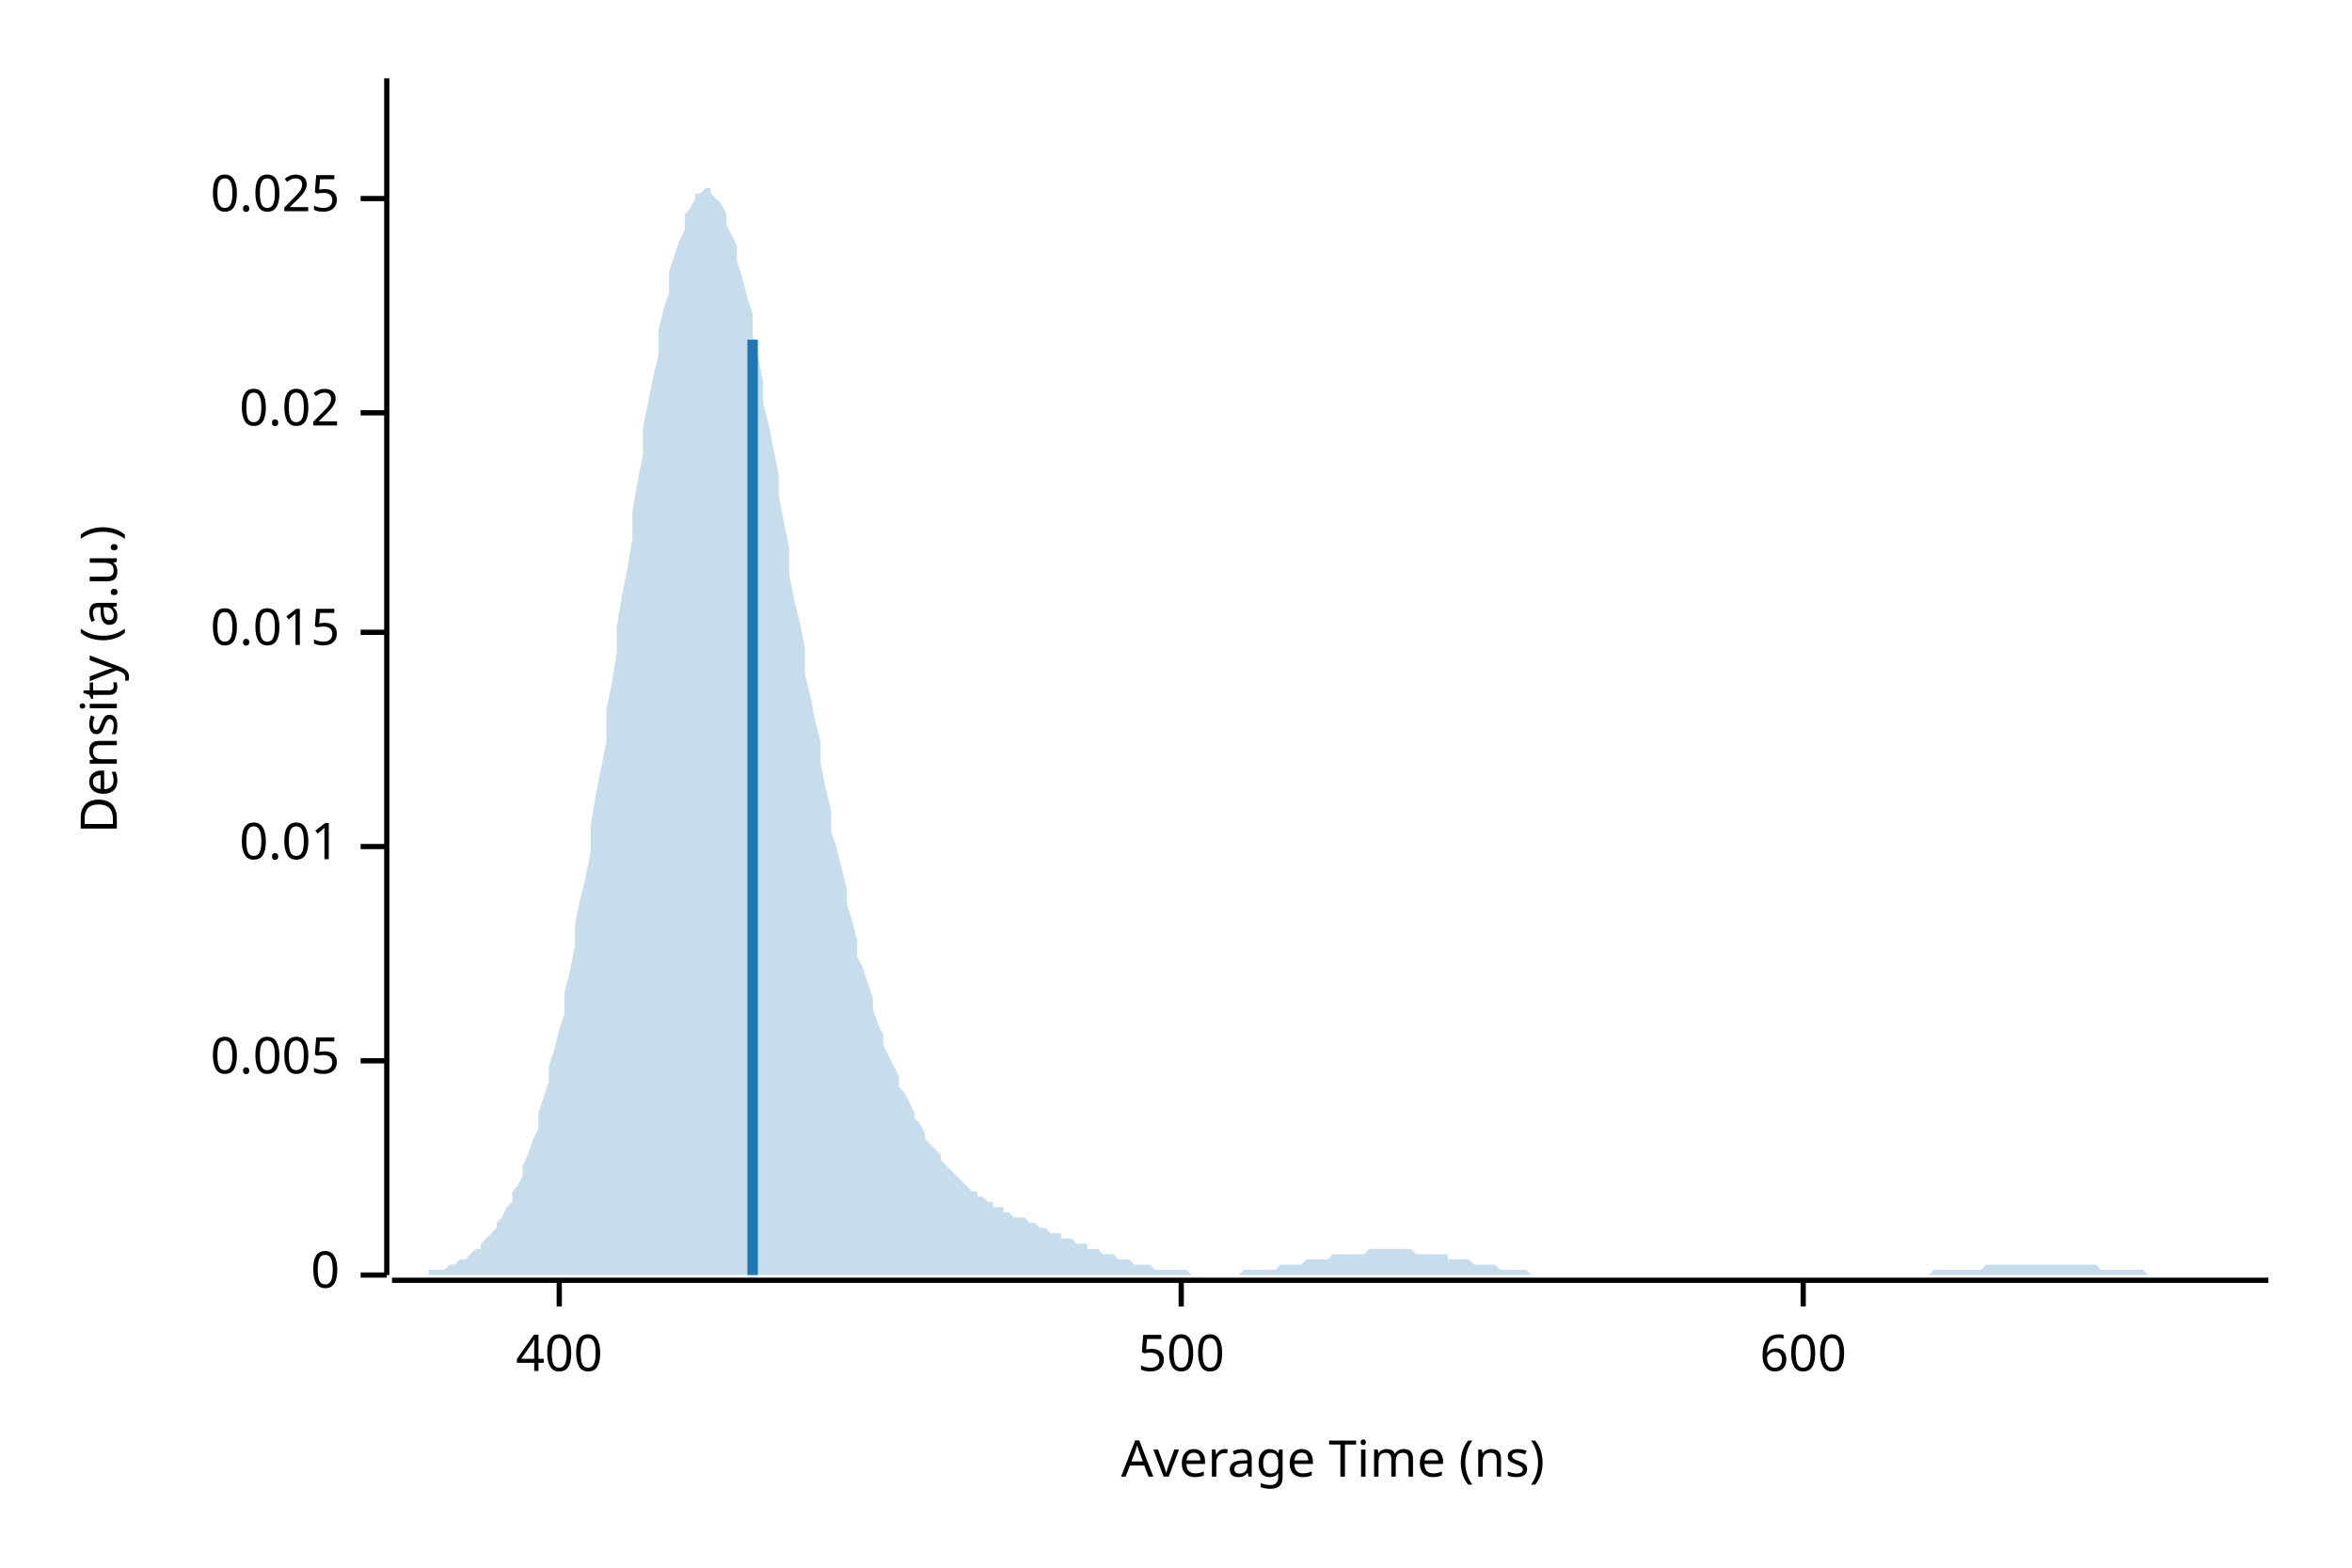
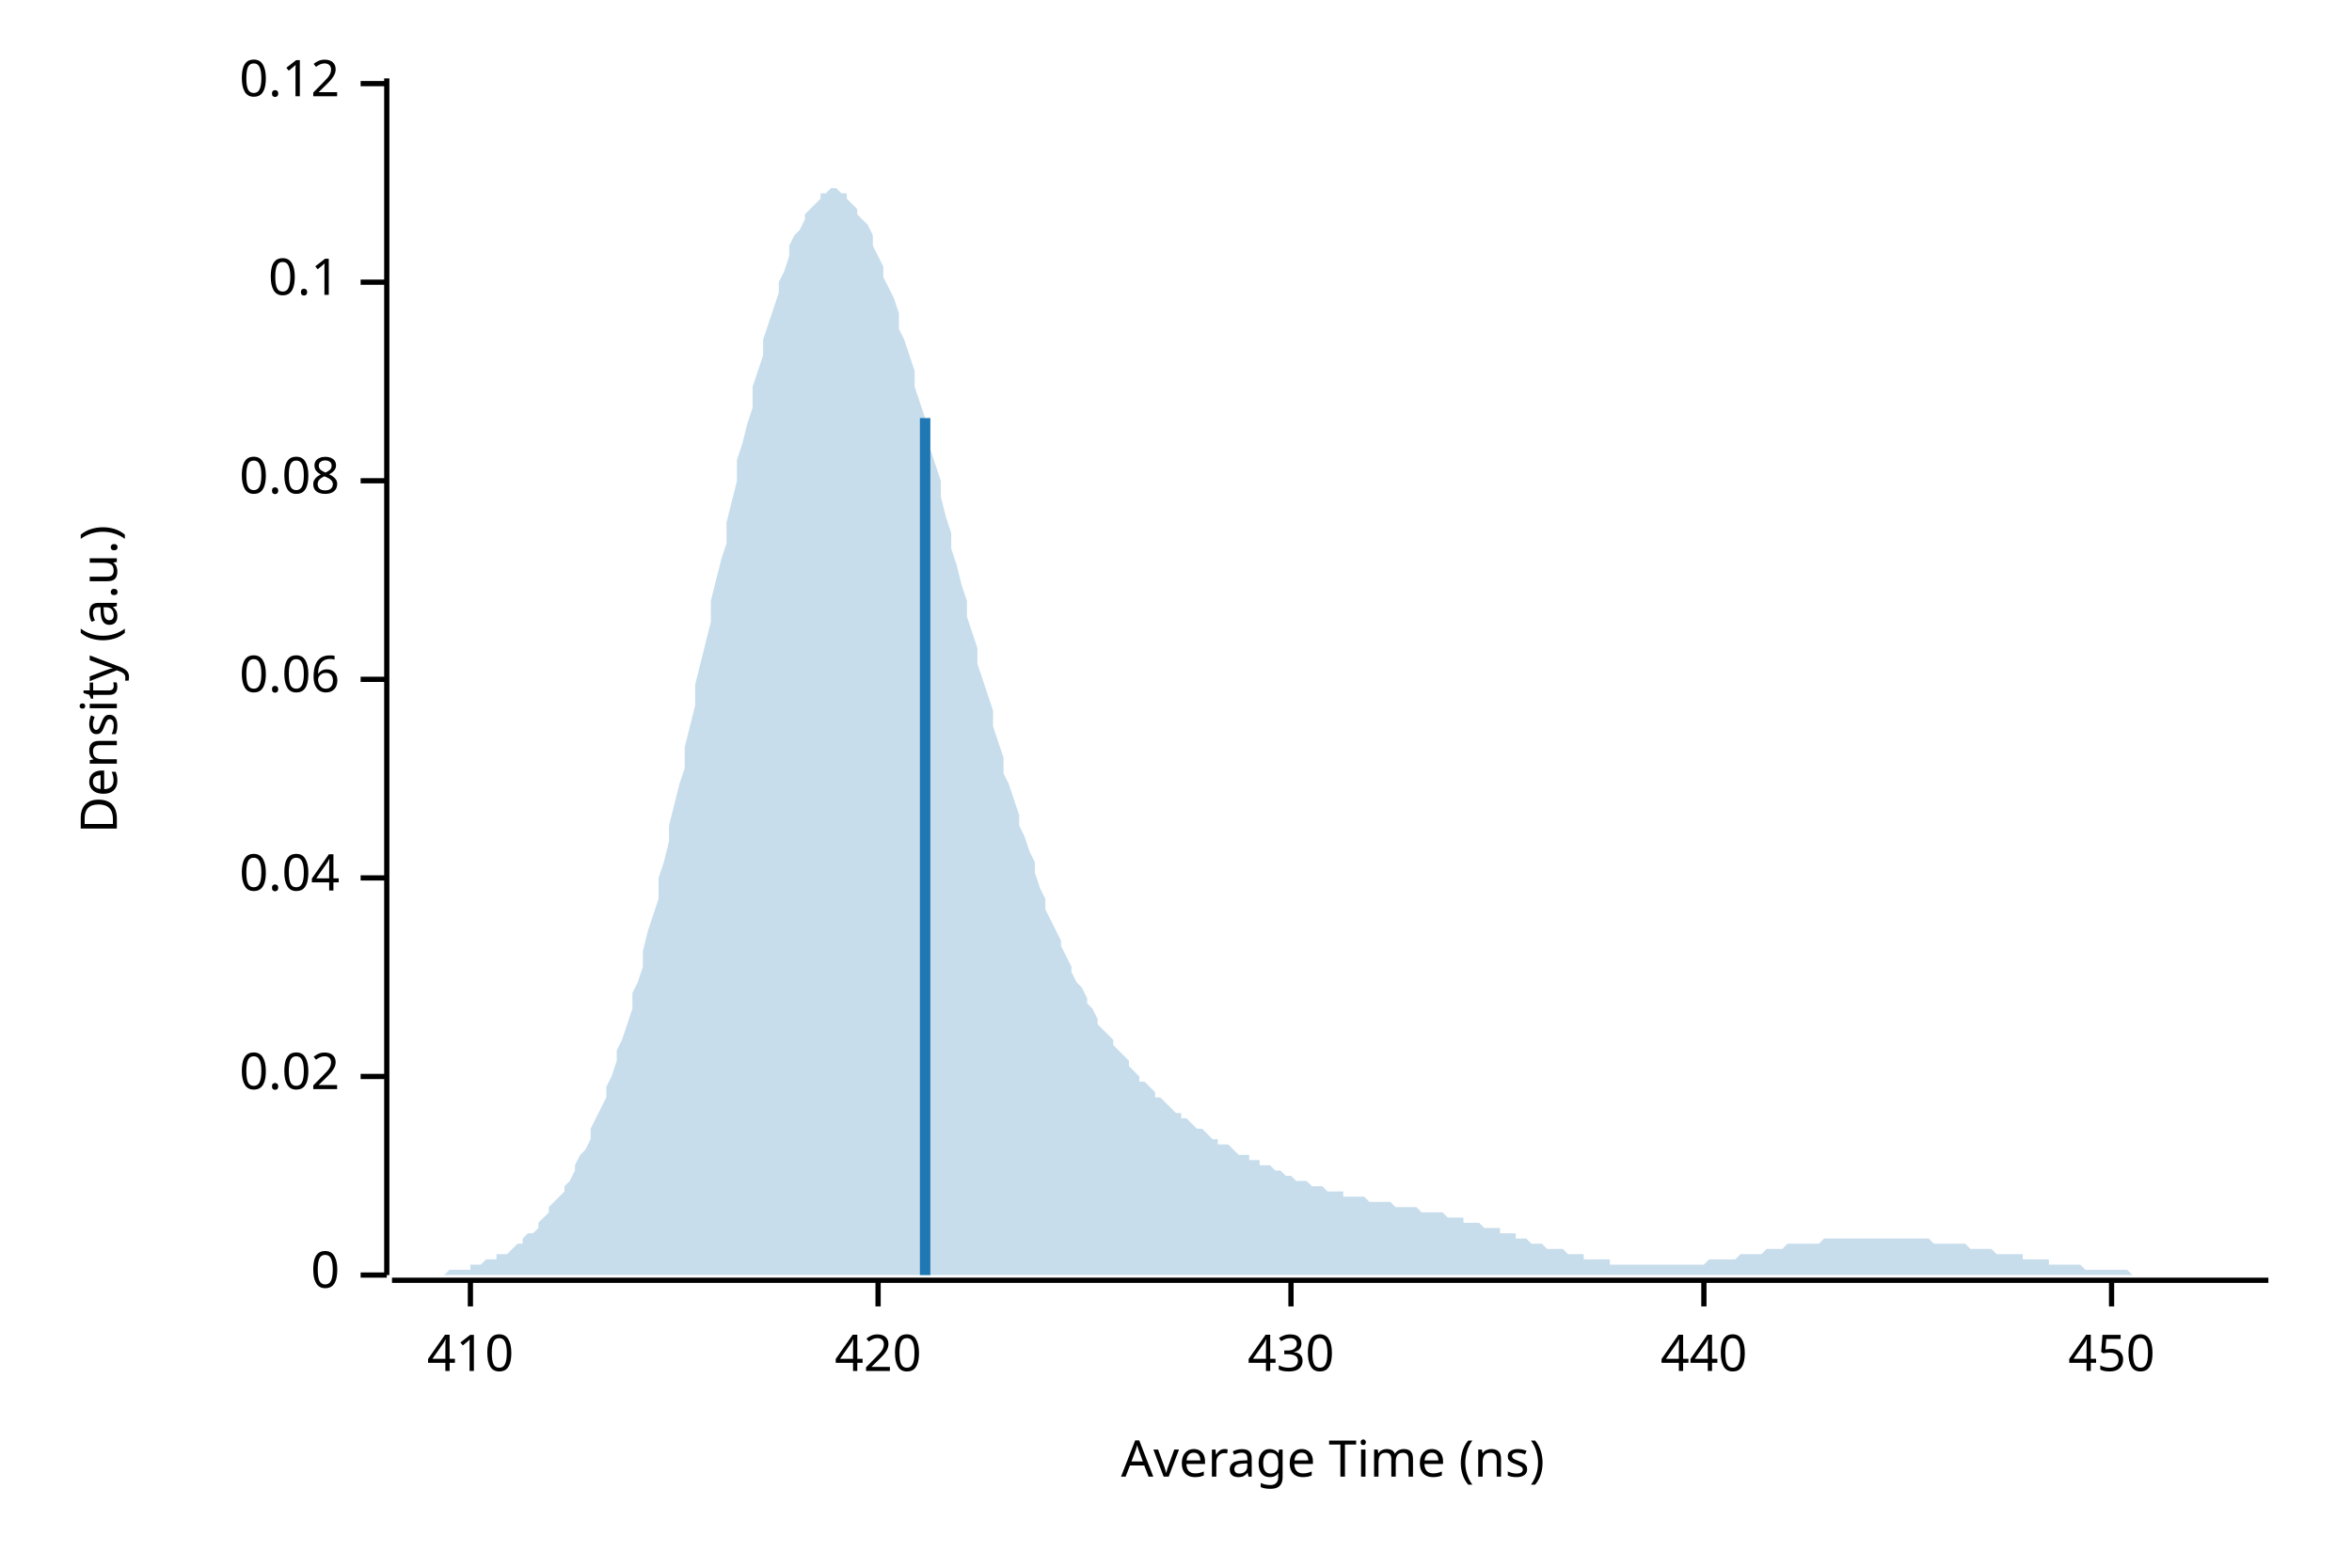
<svg xmlns="http://www.w3.org/2000/svg" width="450" height="300" viewBox="0 0 450 300">
  <text x="15" y="130" dy="0.76em" text-anchor="middle" font-family="sans-serif" font-size="9.677" opacity="1" fill="#000000" transform="rotate(270, 15, 130)">
Density (a.u.)
</text>
  <text x="255" y="285" dy="-0.5ex" text-anchor="middle" font-family="sans-serif" font-size="9.677" opacity="1" fill="#000000">
Average Time (ns)
</text>
  <polyline fill="none" opacity="1" stroke="#000000" stroke-width="1" points="74,15 74,244 " />
  <text x="65" y="244" dy="0.5ex" text-anchor="end" font-family="sans-serif" font-size="9.677" opacity="1" fill="#000000">
0
</text>
  <polyline fill="none" opacity="1" stroke="#000000" stroke-width="1" points="69,244 74,244 " />
-   <text x="65" y="203" dy="0.5ex" text-anchor="end" font-family="sans-serif" font-size="9.677" opacity="1" fill="#000000">
- 0.005
- </text>
-   <polyline fill="none" opacity="1" stroke="#000000" stroke-width="1" points="69,203 74,203 " />
-   <text x="65" y="162" dy="0.5ex" text-anchor="end" font-family="sans-serif" font-size="9.677" opacity="1" fill="#000000">
- 0.01
- </text>
-   <polyline fill="none" opacity="1" stroke="#000000" stroke-width="1" points="69,162 74,162 " />
-   <text x="65" y="121" dy="0.5ex" text-anchor="end" font-family="sans-serif" font-size="9.677" opacity="1" fill="#000000">
- 0.015
- </text>
-   <polyline fill="none" opacity="1" stroke="#000000" stroke-width="1" points="69,121 74,121 " />
-   <text x="65" y="79" dy="0.5ex" text-anchor="end" font-family="sans-serif" font-size="9.677" opacity="1" fill="#000000">
+   <text x="65" y="206" dy="0.5ex" text-anchor="end" font-family="sans-serif" font-size="9.677" opacity="1" fill="#000000">
0.02
</text>
-   <polyline fill="none" opacity="1" stroke="#000000" stroke-width="1" points="69,79 74,79 " />
-   <text x="65" y="38" dy="0.5ex" text-anchor="end" font-family="sans-serif" font-size="9.677" opacity="1" fill="#000000">
- 0.025
+   <polyline fill="none" opacity="1" stroke="#000000" stroke-width="1" points="69,206 74,206 " />
+   <text x="65" y="168" dy="0.5ex" text-anchor="end" font-family="sans-serif" font-size="9.677" opacity="1" fill="#000000">
+ 0.04
</text>
-   <polyline fill="none" opacity="1" stroke="#000000" stroke-width="1" points="69,38 74,38 " />
+   <polyline fill="none" opacity="1" stroke="#000000" stroke-width="1" points="69,168 74,168 " />
+   <text x="65" y="130" dy="0.5ex" text-anchor="end" font-family="sans-serif" font-size="9.677" opacity="1" fill="#000000">
+ 0.06
+ </text>
+   <polyline fill="none" opacity="1" stroke="#000000" stroke-width="1" points="69,130 74,130 " />
+   <text x="65" y="92" dy="0.5ex" text-anchor="end" font-family="sans-serif" font-size="9.677" opacity="1" fill="#000000">
+ 0.08
+ </text>
+   <polyline fill="none" opacity="1" stroke="#000000" stroke-width="1" points="69,92 74,92 " />
+   <text x="65" y="54" dy="0.5ex" text-anchor="end" font-family="sans-serif" font-size="9.677" opacity="1" fill="#000000">
+ 0.1
+ </text>
+   <polyline fill="none" opacity="1" stroke="#000000" stroke-width="1" points="69,54 74,54 " />
+   <text x="65" y="16" dy="0.5ex" text-anchor="end" font-family="sans-serif" font-size="9.677" opacity="1" fill="#000000">
+ 0.12
+ </text>
+   <polyline fill="none" opacity="1" stroke="#000000" stroke-width="1" points="69,16 74,16 " />
  <polyline fill="none" opacity="1" stroke="#000000" stroke-width="1" points="75,245 434,245 " />
-   <text x="107" y="255" dy="0.76em" text-anchor="middle" font-family="sans-serif" font-size="9.677" opacity="1" fill="#000000">
- 400
+   <text x="90" y="255" dy="0.76em" text-anchor="middle" font-family="sans-serif" font-size="9.677" opacity="1" fill="#000000">
+ 410
</text>
-   <polyline fill="none" opacity="1" stroke="#000000" stroke-width="1" points="107,245 107,250 " />
-   <text x="226" y="255" dy="0.76em" text-anchor="middle" font-family="sans-serif" font-size="9.677" opacity="1" fill="#000000">
- 500
+   <polyline fill="none" opacity="1" stroke="#000000" stroke-width="1" points="90,245 90,250 " />
+   <text x="168" y="255" dy="0.76em" text-anchor="middle" font-family="sans-serif" font-size="9.677" opacity="1" fill="#000000">
+ 420
</text>
-   <polyline fill="none" opacity="1" stroke="#000000" stroke-width="1" points="226,245 226,250 " />
-   <text x="345" y="255" dy="0.76em" text-anchor="middle" font-family="sans-serif" font-size="9.677" opacity="1" fill="#000000">
- 600
+   <polyline fill="none" opacity="1" stroke="#000000" stroke-width="1" points="168,245 168,250 " />
+   <text x="247" y="255" dy="0.76em" text-anchor="middle" font-family="sans-serif" font-size="9.677" opacity="1" fill="#000000">
+ 430
</text>
-   <polyline fill="none" opacity="1" stroke="#000000" stroke-width="1" points="345,245 345,250 " />
-   <polygon opacity="0.25" fill="#1F78B4" points="75,244 75,244 76,244 77,244 77,244 78,244 79,244 80,244 80,244 81,244 82,244 82,243 83,243 84,243 85,243 85,243 86,242 87,242 87,242 88,241 89,241 90,240 90,240 91,239 92,239 92,238 93,237 94,236 95,235 95,234 96,233 97,231 98,230 98,228 99,227 100,225 100,223 101,221 102,218 103,216 103,213 104,210 105,207 105,204 106,201 107,197 108,194 108,190 109,186 110,181 110,177 111,172 112,168 113,163 113,158 114,152 115,147 116,142 116,136 117,131 118,125 118,120 119,114 120,109 121,103 121,98 122,92 123,87 123,82 124,77 125,72 126,68 126,63 127,59 128,56 128,52 129,49 130,46 131,44 131,41 132,40 133,38 133,37 134,37 135,36 136,36 136,37 137,38 138,39 139,41 139,43 140,45 141,47 141,50 142,53 143,57 144,60 144,64 145,68 146,73 146,77 147,81 148,86 149,91 149,95 150,100 151,105 151,110 152,115 153,119 154,124 154,129 155,133 156,138 157,142 157,146 158,151 159,155 159,159 160,162 161,166 162,170 162,173 163,176 164,180 164,183 165,185 166,188 167,191 167,193 168,196 169,198 169,200 170,202 171,204 172,206 172,208 173,209 174,211 175,213 175,214 176,215 177,217 177,218 178,219 179,220 180,221 180,222 181,223 182,224 182,224 183,225 184,226 185,227 185,227 186,228 187,228 187,229 188,229 189,230 190,230 190,231 191,231 192,231 192,232 193,232 194,233 195,233 195,233 196,233 197,234 198,234 198,234 199,235 200,235 200,235 201,236 202,236 203,236 203,237 204,237 205,237 205,237 206,238 207,238 208,238 208,239 209,239 210,239 210,239 211,240 212,240 213,240 213,240 214,241 215,241 216,241 216,241 217,242 218,242 218,242 219,242 220,242 221,243 221,243 222,243 223,243 223,243 224,243 225,243 226,243 226,243 227,243 228,244 228,244 229,244 230,244 231,244 231,244 232,244 233,244 233,244 234,244 235,244 236,244 236,244 237,244 238,243 239,243 239,243 240,243 241,243 241,243 242,243 243,243 244,243 244,243 245,242 246,242 246,242 247,242 248,242 249,242 249,242 250,241 251,241 251,241 252,241 253,241 254,241 254,241 255,240 256,240 257,240 257,240 258,240 259,240 259,240 260,240 261,240 262,239 262,239 263,239 264,239 264,239 265,239 266,239 267,239 267,239 268,239 269,239 269,239 270,239 271,240 272,240 272,240 273,240 274,240 275,240 275,240 276,240 277,240 277,241 278,241 279,241 280,241 280,241 281,241 282,242 282,242 283,242 284,242 285,242 285,242 286,242 287,243 287,243 288,243 289,243 290,243 290,243 291,243 292,243 292,243 293,244 294,244 295,244 295,244 296,244 297,244 298,244 298,244 299,244 300,244 300,244 301,244 302,244 303,244 303,244 304,244 305,244 305,244 306,244 307,244 308,244 308,244 309,244 310,244 310,244 311,244 312,244 313,244 313,244 314,244 315,244 316,244 316,244 317,244 318,244 318,244 319,244 320,244 321,244 321,244 322,244 323,244 323,244 324,244 325,244 326,244 326,244 327,244 328,244 328,244 329,244 330,244 331,244 331,244 332,244 333,244 333,244 334,244 335,244 336,244 336,244 337,244 338,244 339,244 339,244 340,244 341,244 341,244 342,244 343,244 344,244 344,244 345,244 346,244 346,244 347,244 348,244 349,244 349,244 350,244 351,244 351,244 352,244 353,244 354,244 354,244 355,244 356,244 357,244 357,244 358,244 359,244 359,244 360,244 361,244 362,244 362,244 363,244 364,244 364,244 365,244 366,244 367,244 367,244 368,244 369,244 369,244 370,243 371,243 372,243 372,243 373,243 374,243 375,243 375,243 376,243 377,243 377,243 378,243 379,243 380,242 380,242 381,242 382,242 382,242 383,242 384,242 385,242 385,242 386,242 387,242 387,242 388,242 389,242 390,242 390,242 391,242 392,242 392,242 393,242 394,242 395,242 395,242 396,242 397,242 398,242 398,242 399,242 400,242 400,242 401,242 402,243 403,243 403,243 404,243 405,243 405,243 406,243 407,243 408,243 408,243 409,243 410,243 410,243 411,244 412,244 413,244 413,244 414,244 415,244 416,244 416,244 417,244 418,244 418,244 419,244 420,244 421,244 421,244 422,244 423,244 423,244 424,244 425,244 426,244 426,244 427,244 428,244 428,244 429,244 430,244 431,244 431,244 432,244 433,244 434,244 434,244 75,244 " />
-   <polyline fill="none" opacity="1" stroke="#1F78B4" stroke-width="2" points="144,244 144,65 " />
+   <polyline fill="none" opacity="1" stroke="#000000" stroke-width="1" points="247,245 247,250 " />
+   <text x="326" y="255" dy="0.76em" text-anchor="middle" font-family="sans-serif" font-size="9.677" opacity="1" fill="#000000">
+ 440
+ </text>
+   <polyline fill="none" opacity="1" stroke="#000000" stroke-width="1" points="326,245 326,250 " />
+   <text x="404" y="255" dy="0.76em" text-anchor="middle" font-family="sans-serif" font-size="9.677" opacity="1" fill="#000000">
+ 450
+ </text>
+   <polyline fill="none" opacity="1" stroke="#000000" stroke-width="1" points="404,245 404,250 " />
+   <polygon opacity="0.25" fill="#1F78B4" points="75,244 75,244 76,244 77,244 77,244 78,244 79,244 80,244 80,244 81,244 82,244 82,244 83,244 84,244 85,244 85,244 86,243 87,243 87,243 88,243 89,243 90,243 90,242 91,242 92,242 92,242 93,241 94,241 95,241 95,240 96,240 97,240 98,239 98,239 99,238 100,238 100,237 101,236 102,236 103,235 103,234 104,233 105,232 105,231 106,230 107,229 108,228 108,227 109,226 110,224 110,223 111,221 112,220 113,218 113,216 114,214 115,212 116,210 116,208 117,206 118,203 118,201 119,199 120,196 121,193 121,190 122,188 123,185 123,182 124,178 125,175 126,172 126,168 127,165 128,161 128,158 129,154 130,150 131,147 131,143 132,139 133,135 133,131 134,127 135,123 136,119 136,115 137,111 138,107 139,104 139,100 140,96 141,92 141,88 142,85 143,81 144,78 144,74 145,71 146,68 146,65 147,62 148,59 149,56 149,54 150,52 151,49 151,47 152,45 153,44 154,42 154,41 155,40 156,39 157,38 157,37 158,37 159,36 159,36 160,36 161,37 162,37 162,38 163,39 164,40 164,41 165,42 166,43 167,45 167,47 168,49 169,51 169,53 170,55 171,57 172,60 172,63 173,65 174,68 175,71 175,74 176,77 177,80 177,83 178,86 179,89 180,92 180,95 181,99 182,102 182,105 183,108 184,112 185,115 185,118 186,121 187,124 187,127 188,130 189,133 190,136 190,139 191,142 192,145 192,148 193,150 194,153 195,156 195,158 196,160 197,163 198,165 198,167 199,170 200,172 200,174 201,176 202,178 203,180 203,181 204,183 205,185 205,186 206,188 207,189 208,191 208,192 209,193 210,195 210,196 211,197 212,198 213,199 213,200 214,201 215,202 216,203 216,204 217,205 218,206 218,207 219,207 220,208 221,209 221,210 222,210 223,211 223,211 224,212 225,213 226,213 226,214 227,214 228,215 228,215 229,216 230,216 231,217 231,217 232,218 233,218 233,219 234,219 235,219 236,220 236,220 237,221 238,221 239,221 239,222 240,222 241,222 241,223 242,223 243,223 244,224 244,224 245,224 246,225 246,225 247,225 248,226 249,226 249,226 250,226 251,227 251,227 252,227 253,227 254,228 254,228 255,228 256,228 257,228 257,229 258,229 259,229 259,229 260,229 261,229 262,230 262,230 263,230 264,230 264,230 265,230 266,230 267,231 267,231 268,231 269,231 269,231 270,231 271,231 272,232 272,232 273,232 274,232 275,232 275,232 276,232 277,233 277,233 278,233 279,233 280,233 280,234 281,234 282,234 282,234 283,234 284,235 285,235 285,235 286,235 287,235 287,236 288,236 289,236 290,236 290,237 291,237 292,237 292,237 293,238 294,238 295,238 295,238 296,239 297,239 298,239 298,239 299,239 300,240 300,240 301,240 302,240 303,240 303,241 304,241 305,241 305,241 306,241 307,241 308,241 308,242 309,242 310,242 310,242 311,242 312,242 313,242 313,242 314,242 315,242 316,242 316,242 317,242 318,242 318,242 319,242 320,242 321,242 321,242 322,242 323,242 323,242 324,242 325,242 326,242 326,242 327,241 328,241 328,241 329,241 330,241 331,241 331,241 332,241 333,240 333,240 334,240 335,240 336,240 336,240 337,240 338,239 339,239 339,239 340,239 341,239 341,239 342,238 343,238 344,238 344,238 345,238 346,238 346,238 347,238 348,238 349,237 349,237 350,237 351,237 351,237 352,237 353,237 354,237 354,237 355,237 356,237 357,237 357,237 358,237 359,237 359,237 360,237 361,237 362,237 362,237 363,237 364,237 364,237 365,237 366,237 367,237 367,237 368,237 369,237 369,237 370,238 371,238 372,238 372,238 373,238 374,238 375,238 375,238 376,238 377,239 377,239 378,239 379,239 380,239 380,239 381,239 382,240 382,240 383,240 384,240 385,240 385,240 386,240 387,240 387,241 388,241 389,241 390,241 390,241 391,241 392,241 392,242 393,242 394,242 395,242 395,242 396,242 397,242 398,242 398,242 399,243 400,243 400,243 401,243 402,243 403,243 403,243 404,243 405,243 405,243 406,243 407,243 408,244 408,244 409,244 410,244 410,244 411,244 412,244 413,244 413,244 414,244 415,244 416,244 416,244 417,244 418,244 418,244 419,244 420,244 421,244 421,244 422,244 423,244 423,244 424,244 425,244 426,244 426,244 427,244 428,244 428,244 429,244 430,244 431,244 431,244 432,244 433,244 434,244 434,244 75,244 " />
+   <polyline fill="none" opacity="1" stroke="#1F78B4" stroke-width="2" points="177,244 177,80 " />
</svg>
